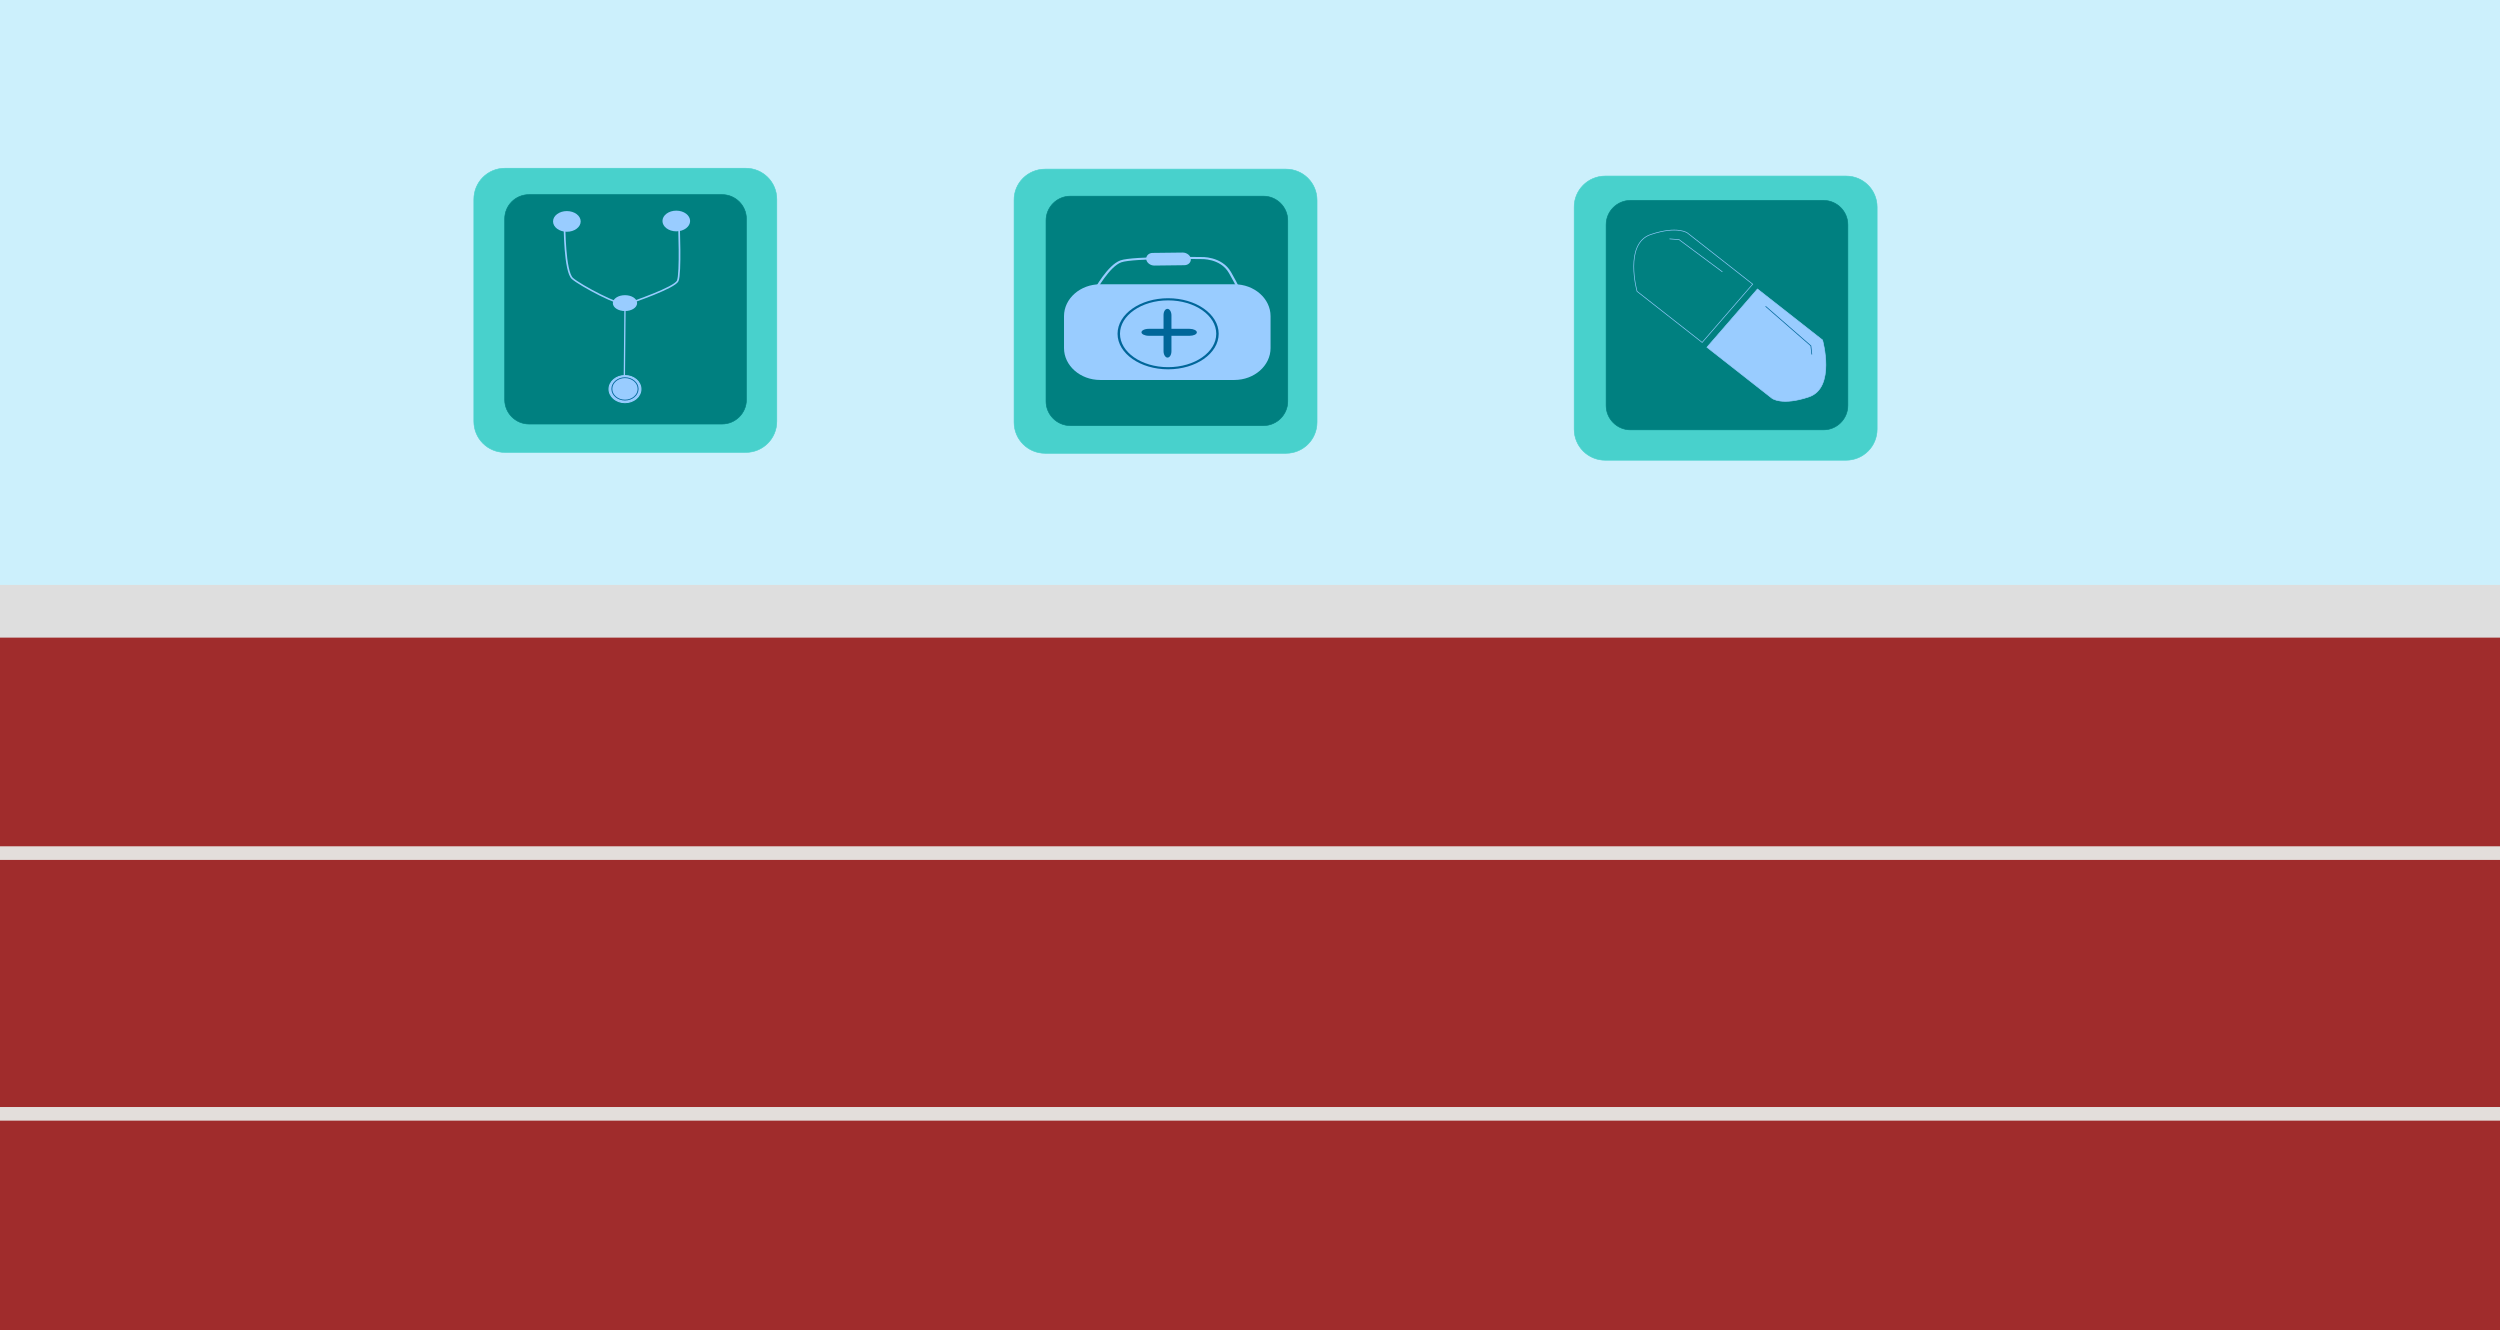
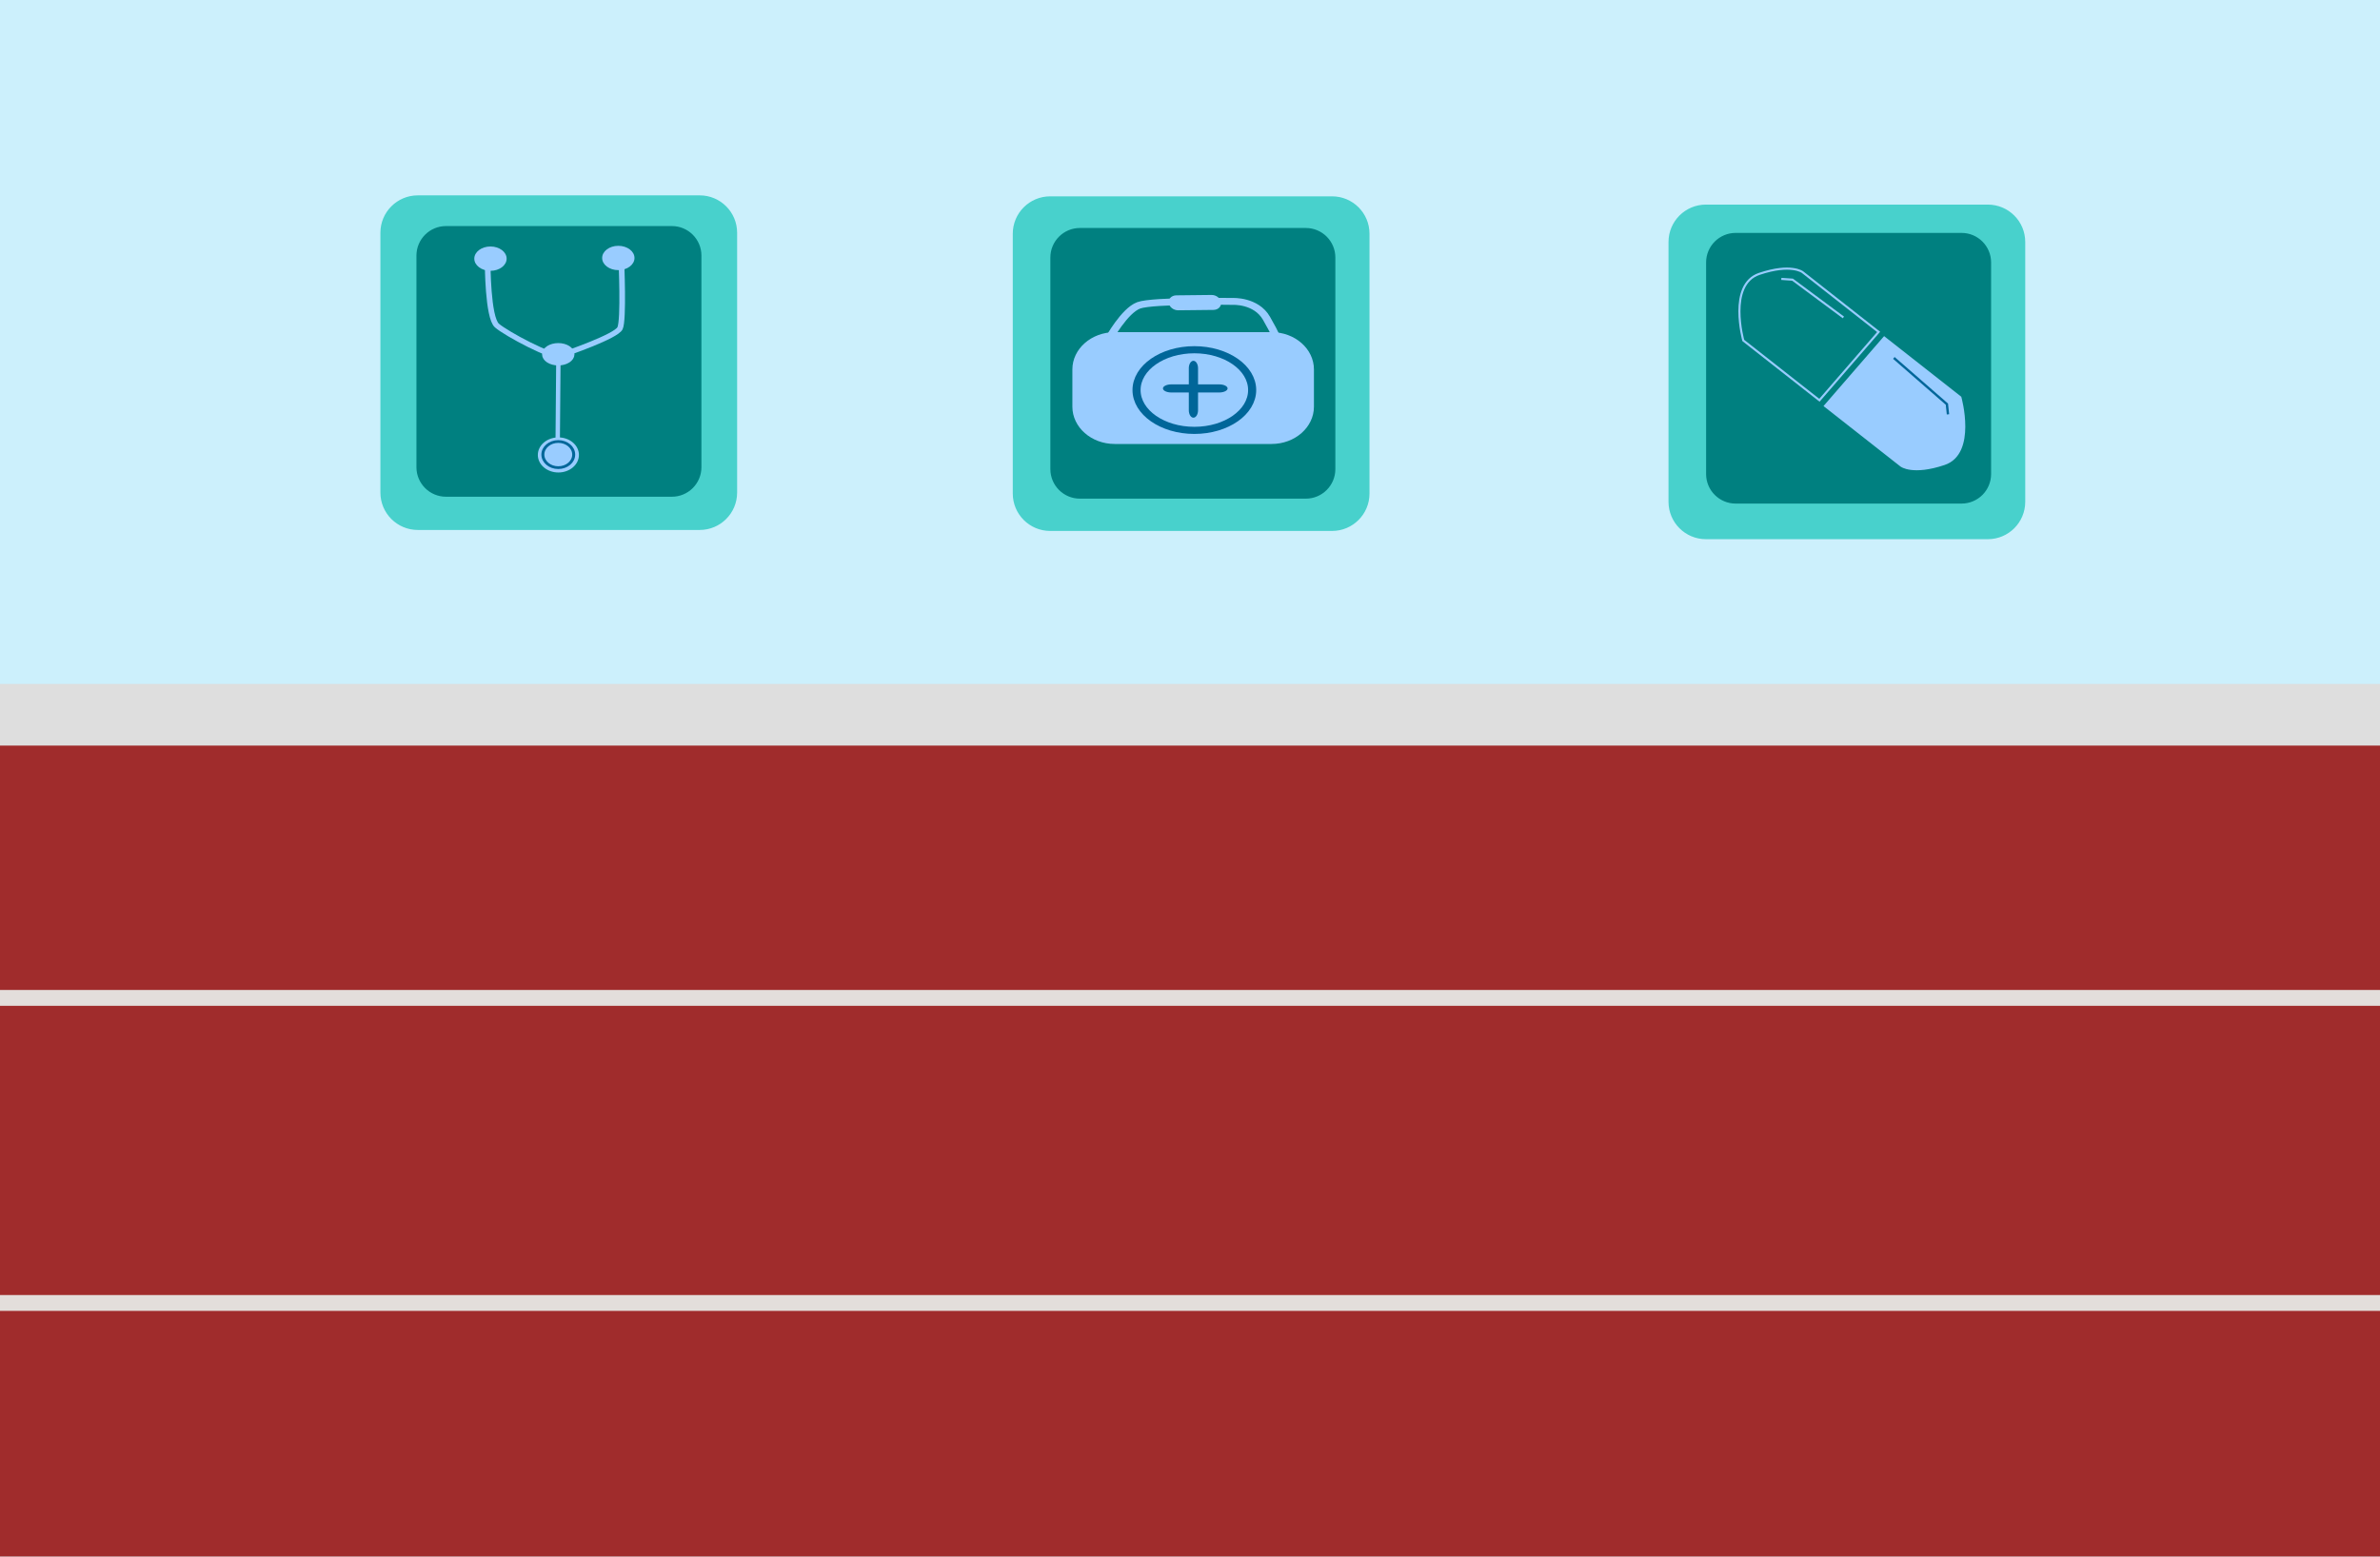
- <svg xmlns="http://www.w3.org/2000/svg" version="1.1" id="svg8" x="0px" y="0px" viewBox="0 0 1119 595.3" style="enable-background:new 0 0 1119 595.3;" xml:space="preserve">
-   <style type="text/css">
- 	.st0{fill:#CCF0FC;}
- 	.st1{fill:#A02C2C;}
- 	.st2{fill:#DEDEDE;}
- 	.st3{fill:#E3DEDB;}
- 	.st4{fill:#CCF0FC;stroke:#CCF0FC;stroke-width:0.265;}
- 	.st5{fill:#48D1CC;stroke:#48D1CC;stroke-width:0.262;stroke-linecap:round;}
- 	.st6{fill:#008080;stroke:#008080;stroke-width:0.278;stroke-linecap:round;}
- 	.st7{fill:#99CCFF;}
- 	.st8{fill:none;stroke:#99CCFF;stroke-width:0.726;}
- 	.st9{fill:#99CCFF;stroke:#99CCFF;stroke-width:0.765;}
- 	.st10{fill:none;stroke:#99CCFF;stroke-width:0.565;}
- 	.st11{fill:#99CCFF;stroke:#99CCFF;stroke-width:0.465;}
- 	.st12{fill:#99CCFF;stroke:#006699;stroke-width:0.383;}
- 	.st13{fill:none;stroke:#99CCFF;stroke-width:1.131;}
- 	.st14{fill:#99CCFF;stroke:#006699;stroke-width:1.171;}
- 	.st15{fill:#006699;}
- 	.st16{fill:none;stroke:#99CCFF;stroke-width:0.265;}
- 	.st17{fill:#99CCFF;stroke:#99CCFF;stroke-width:0.265;}
- 	.st18{fill:none;stroke:#006699;stroke-width:0.299;}
- </style>
-   <path id="rect12" class="st0" d="M-4-0.2  v595.7h1128V-0.2H-4z M365.6,197.8c0.8,0.2,1.7,0.5,2.5,0.7c0.1,0,0.2,0.1,0.2,0.2c0.4,0.4,1,0.8,1.3,1.2c1.5,1.8,1.4,4.4,2.9,6.2  c2.2,5,2.4,5.8,5.1,10.9c1.7,3.3,4.1,6.2,6,9.4c0.5,0.9,0.9,1.9,1.4,2.8c2.4,4.9-3.8,6.6-6.2,1.7c-0.4-0.8-0.8-1.7-1.2-2.5  c-0.5-0.9-1.2-1.8-1.8-2.7c-1.6-2.4-2.7-3.9-4-6.4c-2.8-5.3-3.1-6.2-5.4-11.4c-1.7-1.2-1.1-3.8-2.3-5.3c0,0,0,0-0.1,0  c0,0.1,0,0.1,0,0.1c-0.1,0.1-0.5-0.3-0.3-0.3c0.1,0,0.2,0.1,0.3,0.1c-0.1-0.1-0.3-0.3-0.2-0.3c0.1,0.1,0.2,0.2,0.2,0.3  c0.5,0.2,0.9,0.4,1.4,0.6c0.6-0.1,1.2-0.2,1.7-0.3c6.3-1.3-9.8-2.8-3.6-4.5C364.2,198.2,364.9,198,365.6,197.8L365.6,197.8z   M336.8,200.5c0.2,0,0.3,0,0.5,0c0.5,0,1.1,0.1,1.8,0.3c0.5,0.1,0.9,0.4,1.3,0.6c0,0,0,0,0-0.1c0.3,0,0.6-0.1,0.9-0.1  c2.4,0.1,2.6,0.2,4.9,0.8c0.5,0.1,1.1,0.3,1.6,0.4c0.2,0,0.8,0.1,0.6,0.1c-0.2,0-0.5-0.1-0.7-0.1c1.2,1,2.2,2.3,3.7,3  c0.5,0.2-0.7-1.1-0.3-1.4c0.3-0.3,0.5,0.7,0.7,1c0.1,0.1-0.1-0.3-0.1-0.2c1.4,1.8,1,1.2,1.4,3.1c-0.1,1.6-0.4,3.1-0.8,4.6  c-0.1,0.3-0.1,0.7-0.3,1c-0.2,0.5-0.4,0.9-0.7,1.3c-1.1,1.4-2.6,2.6-4.1,3.8c0.1,0,0.2-0.1,0.2-0.1c-0.2,0.9-2.5,1.9-2.8,2  c0,0-0.1,0-0.1,0.1c0,0.1-0.4,0.5-0.5,0.7c-0.1,0.3,0,0.4,0,0.6c0.3,1.6-0.8,2.7-1.7,3.9c-0.1,0.2-0.3,0.4-0.4,0.5  c0,0.2-0.1,0.3-0.2,0.3c0.1-0.1,0.2-0.2,0.2-0.3c0-0.2,0-0.3,0-0.4c-0.1-5.2-5.2,6-6.3,1.7c-1.9,1.7-5.3,0.6-5.3-3.2v-12.2  c0-2.4-0.3-5.4,0.7-7.8c0.4-1,1.2-1.8,1.8-2.6C335.1,201.1,335.7,200.5,336.8,200.5L336.8,200.5z M338.6,204.9  c-0.3,0.2-0.7,0.3-0.8,0.5c-0.1,0.1-0.1,0.3-0.2,0.4c0.1,0,0.2-0.1,0.3-0.1C338.2,205.5,338.4,205.2,338.6,204.9L338.6,204.9z   M337.5,206.2c-0.6,2-0.3,4.2-0.3,6.1v10.6c0.1-0.1,0.1-0.1,0.2-0.3c0,0,0.1,0,0.2-0.1c0,0,0.1-0.2,0.2-0.3  c-0.1-1.8,0.4-3.4,1.7-4.8c0.3-0.3,0.7-0.5,1-0.7c-0.3,0.3-1.1,1.2-0.8,0.9c0.6-0.5,1.1-1.1,1.7-1.6c0.2-0.1,0.6-0.4,0.8-0.4  c0.3-0.3,0.5-0.6,0.7-0.8c0,0,0,0-0.1,0c0.6-0.6,0.4-0.4,0.1,0c0.6-0.4,1.1-0.9,1.7-1.3c0.3-0.3,0.5-0.6,0.9-0.8  c0.1,0,0,0.1,0.1,0.2c0.6-0.8,0.1,0,0.6-1.6c0.1-0.2,0.2-0.3,0.2-0.5c0.2-0.7,0.1-1.5,0.3-2.3c0.2,0.2,0.8,0.6,0.7,0.5  c-0.4-0.4-0.8-0.7-1.2-1.1c0,0,0,0,0,0c-0.5-0.1-1.1-0.2-1.9-0.5c-0.5-0.1-1-0.3-1.6-0.4c-0.2-0.1-0.4-0.2-0.6-0.2  c-0.4,0-0.7,0.1-1.1,0.1C339.1,206.7,339.3,206.9,337.5,206.2C337.5,206.3,337.5,206.3,337.5,206.2L337.5,206.2z M344.1,221  c-0.1,0.1-0.3,0.2-0.4,0.3C343.9,221.4,344,221.2,344.1,221z" />
-   <rect id="rect10" x="-4" y="280.8" class="st1" width="1128" height="314.7" />
-   <rect id="rect3690" x="-4" y="261.8" class="st2" width="1128" height="23.6" />
-   <rect id="rect122" x="-4" y="378.8" class="st3" width="1128" height="6.1" />
-   <rect id="rect124" x="-4" y="495.5" class="st3" width="1130" height="6.1" />
-   <path id="path1332" class="st4" d="M248.4,160.5l278.6,6.4l-146.8,86.8l-75-15L248.4,160.5z" />
-   <path id="rect1334" class="st5" d="M226,75.3h107.8c7.7,0,13.9,6.2,13.9,13.9v99.4c0,7.7-6.2,13.9-13.9,13.9H226  c-7.7,0-13.9-6.2-13.9-13.9V89.2C212.1,81.5,218.3,75.3,226,75.3z" />
-   <path id="rect1357" class="st6" d="M236.8,87.1h86.4c6,0,10.9,4.9,10.9,10.9v80.9c0,6-4.9,10.9-10.9,10.9h-86.4  c-6,0-10.9-4.9-10.9-10.9V98C225.9,91.9,230.8,87.1,236.8,87.1z" />
-   <g id="g37" transform="matrix(1.048792,0,0,0.9647324,-139.9872,55.98614)">
-     <ellipse id="path5162" class="st7" cx="375.4" cy="44.7" rx="5.9" ry="4.8" />
-     <ellipse id="path5162-4" class="st7" cx="422.1" cy="44.5" rx="5.9" ry="4.8" />
-     <path id="path5179" class="st8" d="M374.4,46.6c0,0,0,21.4,3.4,24.6   c3.4,3.2,20.2,13,23.1,11.9c2.9-1.1,20.4-7.6,21.8-10.8s0.5-26.8,0.5-26.8l0,0" />
-     <ellipse id="path5181" class="st9" cx="400.2" cy="82.6" rx="4.8" ry="3.3" />
-     <path id="path5183" class="st10" d="M400.2,85.7l-0.3,35.1" />
-     <ellipse id="path5185" class="st11" cx="400.2" cy="122.5" rx="6.8" ry="6.3" />
-     <ellipse id="path5185-2" class="st12" cx="400.2" cy="122.4" rx="5.6" ry="5.2" />
-   </g>
-   <path id="rect1334-9" class="st5" d="M467.8,75.7h107.8c7.7,0,13.9,6.2,13.9,13.9V189c0,7.7-6.2,13.9-13.9,13.9H467.8  c-7.7,0-13.9-6.2-13.9-13.9V89.6C453.8,81.9,460.1,75.7,467.8,75.7z" />
-   <path id="rect1357-4" class="st6" d="M479.1,87.8h86.4c6,0,10.9,4.9,10.9,10.9v80.9c0,6-4.9,10.9-10.9,10.9h-86.4  c-6,0-10.9-4.9-10.9-10.9V98.7C468.2,92.7,473.1,87.8,479.1,87.8z" />
-   <g id="g61" transform="matrix(0.9319869,0,0,0.8206277,-88.25416,72.4217)">
-     <path id="rect5097" class="st7" d="M623.1,66.8h64.4c9.6,0,17.4,7.8,17.4,17.4v17.4c0,9.6-7.8,17.4-17.4,17.4h-64.4   c-9.6,0-17.4-7.8-17.4-17.4V84.2C605.7,74.6,613.5,66.8,623.1,66.8z" />
-     <path id="path5101" class="st13" d="M620.7,70c0,0,6.4-13.3,12.3-15.7c5.9-2.4,38.5-1.8,38.5-1.8   s9.6-0.6,13.9,7.9c4.3,8.5,4.3,9.7,4.3,9.7" />
-     <path id="rect5103" class="st7" d="M648.3,49.7l14.4-0.2c1.9,0,3.7,1.5,3.9,3.4v0c0.2,1.9-1.2,3.5-3.1,3.5l-14.4,0.2   c-1.9,0-3.7-1.5-3.9-3.4v0C645,51.3,646.4,49.7,648.3,49.7z" />
-     <ellipse id="path5107" class="st14" cx="655.7" cy="93.8" rx="23.7" ry="18.8" />
-     <path id="rect5109" class="st15" d="M655.4,80.2L655.4,80.2c1,0,1.9,1.6,1.9,3.5v19.6c0,1.9-0.8,3.5-1.9,3.5h0   c-1,0-1.9-1.6-1.9-3.5V83.6C653.5,81.7,654.3,80.2,655.4,80.2z" />
-     <path id="rect5109-7" class="st15" d="M642.9,93L642.9,93c0,1,1.6,1.9,3.5,1.9h19.6c1.9,0,3.5-0.8,3.5-1.9l0,0c0-1-1.6-1.9-3.5-1.9   h-19.6C644.4,91.1,642.9,92,642.9,93z" />
-   </g>
-   <path id="rect1334-5" class="st5" d="M718.5,78.8h107.8c7.7,0,13.9,6.2,13.9,13.9v99.4c0,7.7-6.2,13.9-13.9,13.9H718.5  c-7.7,0-13.9-6.2-13.9-13.9V92.8C704.5,85.1,710.8,78.8,718.5,78.8z" />
-   <path id="rect1357-4-4" class="st6" d="M729.8,89.7h86.4c6,0,10.9,4.9,10.9,10.9v80.9c0,6-4.9,10.9-10.9,10.9h-86.4  c-6,0-10.9-4.9-10.9-10.9v-80.9C718.9,94.6,723.8,89.7,729.8,89.7z" />
-   <g id="g82" transform="matrix(1.067141,0,0,1.07801,-102.3948,52.91596)">
-     <path id="path5126" class="st16" d="M831.1,68.9l-21.2,24.2   l-27.3-21.2c0,0-5.6-19.8,5.7-23.6c11.4-3.8,15.5-0.6,15.5-0.6L831.1,68.9z" />
-     <path id="path5130" class="st16" d="M796.2,50.1l4,0.3l18.2,13.4" />
-     <path id="path5126-4" class="st17" d="M811.9,95.1l21.2-24.2   l27.3,21.2c0,0,5.6,19.8-5.7,23.6c-11.4,3.8-15.5,0.6-15.5,0.6L811.9,95.1z" />
-     <path id="path5130-5" class="st18" d="M855.9,98.1l-0.4-3.6l-19-16.4" />
+ <svg xmlns="http://www.w3.org/2000/svg" xmlns:ns1="http://www.openswatchbook.org/uri/2009/osb" width="321mm" height="210mm" viewBox="0 0 321 210" version="1.1" id="svg8">
+   <defs id="defs2">
+     <linearGradient id="linearGradient6940" ns1:paint="solid">
+       <stop style="stop-color:#dcb028;stop-opacity:1;" offset="0" id="stop6938" />
+     </linearGradient>
+     <linearGradient id="linearGradient6932" ns1:paint="solid">
+       <stop style="stop-color:#dcb028;stop-opacity:1;" offset="0" id="stop6930" />
+     </linearGradient>
+     <linearGradient id="linearGradient6244" ns1:paint="solid">
+       <stop style="stop-color:#c08cd0;stop-opacity:1;" offset="0" id="stop6242" />
+     </linearGradient>
+   </defs>
+   <g id="layer1" transform="translate(0,-87)">
+     <path id="rect12" style="fill:#ccf0fc;fill-opacity:1;stroke-width:0.276" d="M -0.754,86.845 V 297 H 323.55 V 86.845 Z M 105.499,156.697 c 0.236,0.085 0.476,0.159 0.708,0.255 0.029,0.012 0.048,0.041 0.069,0.065 0.129,0.142 0.274,0.271 0.381,0.43 0.442,0.651 0.415,1.536 0.825,2.197 0.628,1.775 0.697,2.062 1.473,3.852 0.499,1.15 1.192,2.188 1.727,3.318 0.153,0.323 0.265,0.665 0.397,0.997 0.692,1.738 -1.095,2.333 -1.793,0.597 -0.12,-0.298 -0.22,-0.604 -0.359,-0.893 -0.155,-0.322 -0.347,-0.625 -0.519,-0.938 -0.461,-0.839 -0.767,-1.37 -1.157,-2.264 -0.815,-1.869 -0.893,-2.186 -1.551,-4.039 -0.484,-0.407 -0.319,-1.341 -0.662,-1.885 -0.007,-0.003 -0.014,-0.007 -0.021,-0.01 0.007,0.019 0.009,0.037 0,0.046 -0.031,0.031 -0.137,-0.105 -0.096,-0.089 0.033,0.012 0.064,0.029 0.096,0.043 -0.019,-0.051 -0.072,-0.115 -0.05,-0.089 0.026,0.031 0.05,0.064 0.071,0.099 0.136,0.061 0.267,0.131 0.402,0.196 0.167,-0.041 0.334,-0.082 0.501,-0.122 1.817,-0.446 -2.831,-1.004 -1.049,-1.573 0.202,-0.065 0.405,-0.129 0.607,-0.194 z m -8.275,0.947 c 0.044,-0.003 0.091,-0.002 0.143,0.003 0.137,0.012 0.304,0.05 0.53,0.117 0.135,0.04 0.249,0.128 0.367,0.209 7.9e-4,-0.007 -0.002,-0.013 0.003,-0.02 0.084,-0.01 0.167,-0.035 0.252,-0.03 0.697,0.034 0.74,0.083 1.413,0.292 0.154,0.048 0.306,0.105 0.461,0.149 0.054,0.016 0.223,0.029 0.167,0.03 -0.068,0.002 -0.135,-0.02 -0.203,-0.029 0.357,0.347 0.636,0.801 1.072,1.041 0.147,0.081 -0.197,-0.372 -0.085,-0.498 0.092,-0.103 0.134,0.242 0.213,0.355 0.017,0.024 -0.041,-0.111 -0.025,-0.086 0.402,0.625 0.299,0.41 0.411,1.098 -0.015,0.55 -0.101,1.081 -0.224,1.614 -0.027,0.116 -0.04,0.235 -0.076,0.349 -0.052,0.162 -0.125,0.317 -0.188,0.476 -0.33,0.504 -0.754,0.92 -1.184,1.336 0.019,-0.007 0.063,-0.04 0.058,-0.02 -0.068,0.316 -0.732,0.659 -0.802,0.705 -0.007,0.006 -0.014,0.013 -0.022,0.02 0.013,0.049 -0.106,0.181 -0.131,0.258 -0.029,0.091 -0.011,0.129 0.005,0.215 0.097,0.55 -0.224,0.957 -0.492,1.377 -0.039,0.061 -0.072,0.127 -0.106,0.191 -0.002,0.063 -0.015,0.118 -0.066,0.12 0.024,-0.039 0.045,-0.079 0.066,-0.12 0.002,-0.058 -0.007,-0.122 -0.007,-0.155 -0.043,-1.824 -1.493,2.125 -1.806,0.607 -0.548,0.598 -1.529,0.228 -1.529,-1.122 v -4.299 c 0,-0.856 -0.079,-1.914 0.202,-2.757 0.112,-0.338 0.352,-0.619 0.529,-0.928 0.564,-0.291 0.741,-0.478 1.052,-0.496 z m 0.511,1.56 c -0.076,0.061 -0.195,0.09 -0.227,0.182 -0.018,0.05 -0.031,0.104 -0.045,0.156 0.037,-0.009 0.071,-0.023 0.099,-0.048 0.084,-0.076 0.116,-0.194 0.174,-0.29 z m -0.313,0.477 c -0.159,0.69 -0.09,1.494 -0.09,2.145 v 3.734 c 0.022,-0.04 0.02,-0.037 0.062,-0.11 0.01,-0.015 0.035,-0.013 0.045,-0.027 0.004,-0.006 0.029,-0.059 0.057,-0.113 -0.017,-0.62 0.112,-1.191 0.491,-1.705 0.076,-0.103 0.199,-0.16 0.298,-0.24 -0.074,0.107 -0.317,0.408 -0.222,0.32 0.186,-0.172 0.312,-0.402 0.498,-0.575 0.052,-0.048 0.169,-0.147 0.223,-0.15 0.08,-0.118 0.134,-0.2 0.193,-0.284 -0.005,0.005 -0.011,0.011 -0.017,0.016 0.163,-0.227 0.112,-0.154 0.017,-0.016 0.161,-0.155 0.327,-0.307 0.48,-0.47 0.088,-0.094 0.147,-0.217 0.249,-0.297 0.015,-0.012 0.012,0.036 0.018,0.054 0.164,-0.285 0.026,-0.016 0.174,-0.568 0.017,-0.064 0.057,-0.121 0.068,-0.187 0.046,-0.264 0.022,-0.543 0.093,-0.805 0.056,0.06 0.236,0.225 0.188,0.159 -0.101,-0.136 -0.233,-0.246 -0.339,-0.378 -0.001,-0.002 -0.001,-0.004 -0.003,-0.006 -0.151,-0.035 -0.307,-0.084 -0.543,-0.162 -0.149,-0.05 -0.298,-0.099 -0.446,-0.151 -0.058,-0.02 -0.11,-0.062 -0.172,-0.066 -0.106,-0.006 -0.211,0.025 -0.316,0.037 -0.546,0.014 -0.47,0.067 -0.995,-0.149 -0.004,-0.002 -0.007,-0.004 -0.011,-0.006 z m 1.918,5.22 c -0.041,0.036 -0.083,0.071 -0.122,0.107 0.062,0.007 0.094,-0.047 0.122,-0.107 z" />
+     <rect id="rect10" width="324.304" height="111.014" x="-0.766" y="185.986" style="fill:#a02c2c;stroke-width:0.443" transform="skewX(0.0023581)" />
+     <rect style="fill:#dedede;stroke-width:0.227" id="rect3690" width="324.304" height="8.315" x="-0.221" y="179.274" />
+     <rect style="fill:#e3dedb;stroke-width:0.216" id="rect122" width="323.396" height="2.138" x="0" y="220.561" />
+     <rect style="fill:#e3dedb;stroke-width:0.265" id="rect124" width="323.396" height="2.138" x="-1.069" y="261.72" />
+     <path style="fill:#ccf0fc;stroke:#ccf0fc;stroke-width:0.265px;stroke-linecap:butt;stroke-linejoin:miter;stroke-opacity:1;fill-opacity:1" d="m 64.256,143.542 98.274,2.268 -51.783,30.616 -26.458,-5.292 z" id="path1332" />
+     <rect style="fill:#48d1cc;fill-opacity:1;stroke:#48d1cc;stroke-width:0.262;stroke-linecap:round;stroke-miterlimit:4;stroke-dasharray:none;stroke-opacity:1" id="rect1334" width="47.851" height="44.879" x="51.437" y="113.489" ry="4.914" />
+     <rect style="fill:#008080;fill-opacity:1;stroke:#008080;stroke-width:0.278;stroke-linecap:round;stroke-miterlimit:4;stroke-dasharray:none;stroke-opacity:1" id="rect1357" width="38.16" height="36.239" x="56.306" y="117.638" ry="3.847" />
+     <g transform="matrix(1.048792,0,0,0.9647324,-139.9872,55.98614)" id="g37">
+       <ellipse style="fill:#99ccff;fill-opacity:1;stroke:none;stroke-width:1.034;stroke-miterlimit:4;stroke-dasharray:none;stroke-opacity:1" id="path5162" cx="196.548" cy="68.319" rx="2.079" ry="1.701" />
+       <ellipse style="fill:#99ccff;fill-opacity:1;stroke:none;stroke-width:1.034;stroke-miterlimit:4;stroke-dasharray:none;stroke-opacity:1" id="path5162-4" cx="212.99" cy="68.225" rx="2.079" ry="1.701" />
+       <path style="fill:none;stroke:#99ccff;stroke-width:0.726;stroke-linecap:butt;stroke-linejoin:miter;stroke-miterlimit:4;stroke-dasharray:none;stroke-opacity:1" d="m 196.189,68.981 c 0,0 0,7.56 1.191,8.693 1.191,1.134 7.116,4.58 8.137,4.202 1.021,-0.378 7.181,-2.69 7.691,-3.824 0.511,-1.134 0.17,-9.449 0.17,-9.449 v 0" id="path5179" />
+       <ellipse style="fill:#99ccff;fill-opacity:1;stroke:#99ccff;stroke-width:0.765;stroke-miterlimit:4;stroke-dasharray:none;stroke-opacity:1" id="path5181" cx="205.267" cy="81.69" rx="1.701" ry="1.181" />
+       <path style="fill:none;stroke:#99ccff;stroke-width:0.565;stroke-linecap:butt;stroke-linejoin:miter;stroke-miterlimit:4;stroke-dasharray:none;stroke-opacity:1" d="m 205.28,82.782 -0.095,12.379" id="path5183" />
+       <ellipse style="fill:#99ccff;fill-opacity:1;stroke:#99ccff;stroke-width:0.465;stroke-miterlimit:4;stroke-dasharray:none;stroke-opacity:1" id="path5185" cx="205.282" cy="95.77" rx="2.41" ry="2.221" />
+       <ellipse style="fill:#99ccff;fill-opacity:1;stroke:#006699;stroke-width:0.383;stroke-miterlimit:4;stroke-dasharray:none;stroke-opacity:1" id="path5185-2" cx="205.269" cy="95.719" rx="1.983" ry="1.827" />
+     </g>
+     <rect style="fill:#48d1cc;fill-opacity:1;stroke:#48d1cc;stroke-width:0.262;stroke-linecap:round;stroke-miterlimit:4;stroke-dasharray:none;stroke-opacity:1" id="rect1334-9" width="47.851" height="44.879" x="136.728" y="113.621" ry="4.914" />
+     <rect style="fill:#008080;fill-opacity:1;stroke:#008080;stroke-width:0.278;stroke-linecap:round;stroke-miterlimit:4;stroke-dasharray:none;stroke-opacity:1" id="rect1357-4" width="38.16" height="36.239" x="141.806" y="117.897" ry="3.847" />
+     <g transform="matrix(0.9319869,0,0,0.8206277,-88.25416,72.4217)" id="g61">
+       <rect style="fill:#99ccff;fill-opacity:1;stroke:none;stroke-width:0.179;stroke-miterlimit:4;stroke-dasharray:none;stroke-opacity:1" id="rect5097" width="34.958" height="18.382" x="249.885" y="72.374" ry="6.127" />
+       <path style="fill:none;stroke:#99ccff;stroke-width:1.131;stroke-linecap:butt;stroke-linejoin:miter;stroke-miterlimit:4;stroke-dasharray:none;stroke-opacity:1" d="m 255.161,73.513 c 0,0 2.263,-4.697 4.337,-5.552 2.074,-0.854 13.577,-0.641 13.577,-0.641 0,0 3.394,-0.214 4.903,2.776 1.509,2.989 1.509,3.416 1.509,3.416" id="path5101" />
+       <rect style="fill:#99ccff;fill-opacity:1;stroke:none;stroke-width:1.006;stroke-miterlimit:4;stroke-dasharray:none;stroke-opacity:1" id="rect5103" width="7.566" height="2.474" x="255.705" y="69.988" ry="1.237" transform="matrix(0.9999221,-0.01248463,0.1143855,0.9934364,0,0)" />
+       <ellipse style="fill:#99ccff;fill-opacity:1;stroke:#006699;stroke-width:1.171;stroke-miterlimit:4;stroke-dasharray:none;stroke-opacity:1" id="path5107" cx="267.537" cy="81.891" rx="8.366" ry="6.629" />
+       <rect style="fill:#006699;fill-opacity:1;stroke:none;stroke-width:0.848;stroke-miterlimit:4;stroke-dasharray:none;stroke-opacity:1" id="rect5109" width="1.336" height="9.354" x="266.735" y="77.081" ry="1.223" />
+       <rect style="fill:#006699;fill-opacity:1;stroke:none;stroke-width:0.848;stroke-miterlimit:4;stroke-dasharray:none;stroke-opacity:1" id="rect5109-7" width="1.336" height="9.354" x="80.956" y="262.993" ry="1.223" transform="matrix(0,1,1,0,0,0)" />
+     </g>
+     <rect style="fill:#48d1cc;fill-opacity:1;stroke:#48d1cc;stroke-width:0.262;stroke-linecap:round;stroke-miterlimit:4;stroke-dasharray:none;stroke-opacity:1" id="rect1334-5" width="47.851" height="44.879" x="225.17" y="114.734" ry="4.914" />
+     <rect style="fill:#008080;fill-opacity:1;stroke:#008080;stroke-width:0.278;stroke-linecap:round;stroke-miterlimit:4;stroke-dasharray:none;stroke-opacity:1" id="rect1357-4-4" width="38.16" height="36.239" x="230.248" y="118.562" ry="3.847" />
+     <g transform="matrix(1.067141,0,0,1.07801,-102.3948,52.91596)" id="g82">
+       <path style="fill:none;stroke:#99ccff;stroke-width:0.265px;stroke-linecap:butt;stroke-linejoin:miter;stroke-opacity:1" d="m 333.389,73.157 -7.484,8.553 -9.622,-7.484 c 0,0 -1.982,-6.998 2.027,-8.334 4.009,-1.336 5.456,-0.219 5.456,-0.219 z" id="path5126" />
+       <path style="fill:none;stroke:#99ccff;stroke-width:0.265px;stroke-linecap:butt;stroke-linejoin:miter;stroke-opacity:1" d="m 321.091,66.524 1.417,0.094 6.426,4.725" id="path5130" />
+       <path style="fill:#99ccff;fill-opacity:1;stroke:#99ccff;stroke-width:0.265px;stroke-linecap:butt;stroke-linejoin:miter;stroke-opacity:1" d="m 326.614,82.418 7.484,-8.553 9.622,7.484 c 0,0 1.982,6.998 -2.027,8.334 -4.009,1.336 -5.456,0.219 -5.456,0.219 z" id="path5126-4" />
+       <path style="fill:none;stroke:#006699;stroke-width:0.299px;stroke-linecap:butt;stroke-linejoin:miter;stroke-opacity:1" d="m 342.153,83.476 -0.134,-1.277 -6.706,-5.787" id="path5130-5" />
+     </g>
  </g>
</svg>
